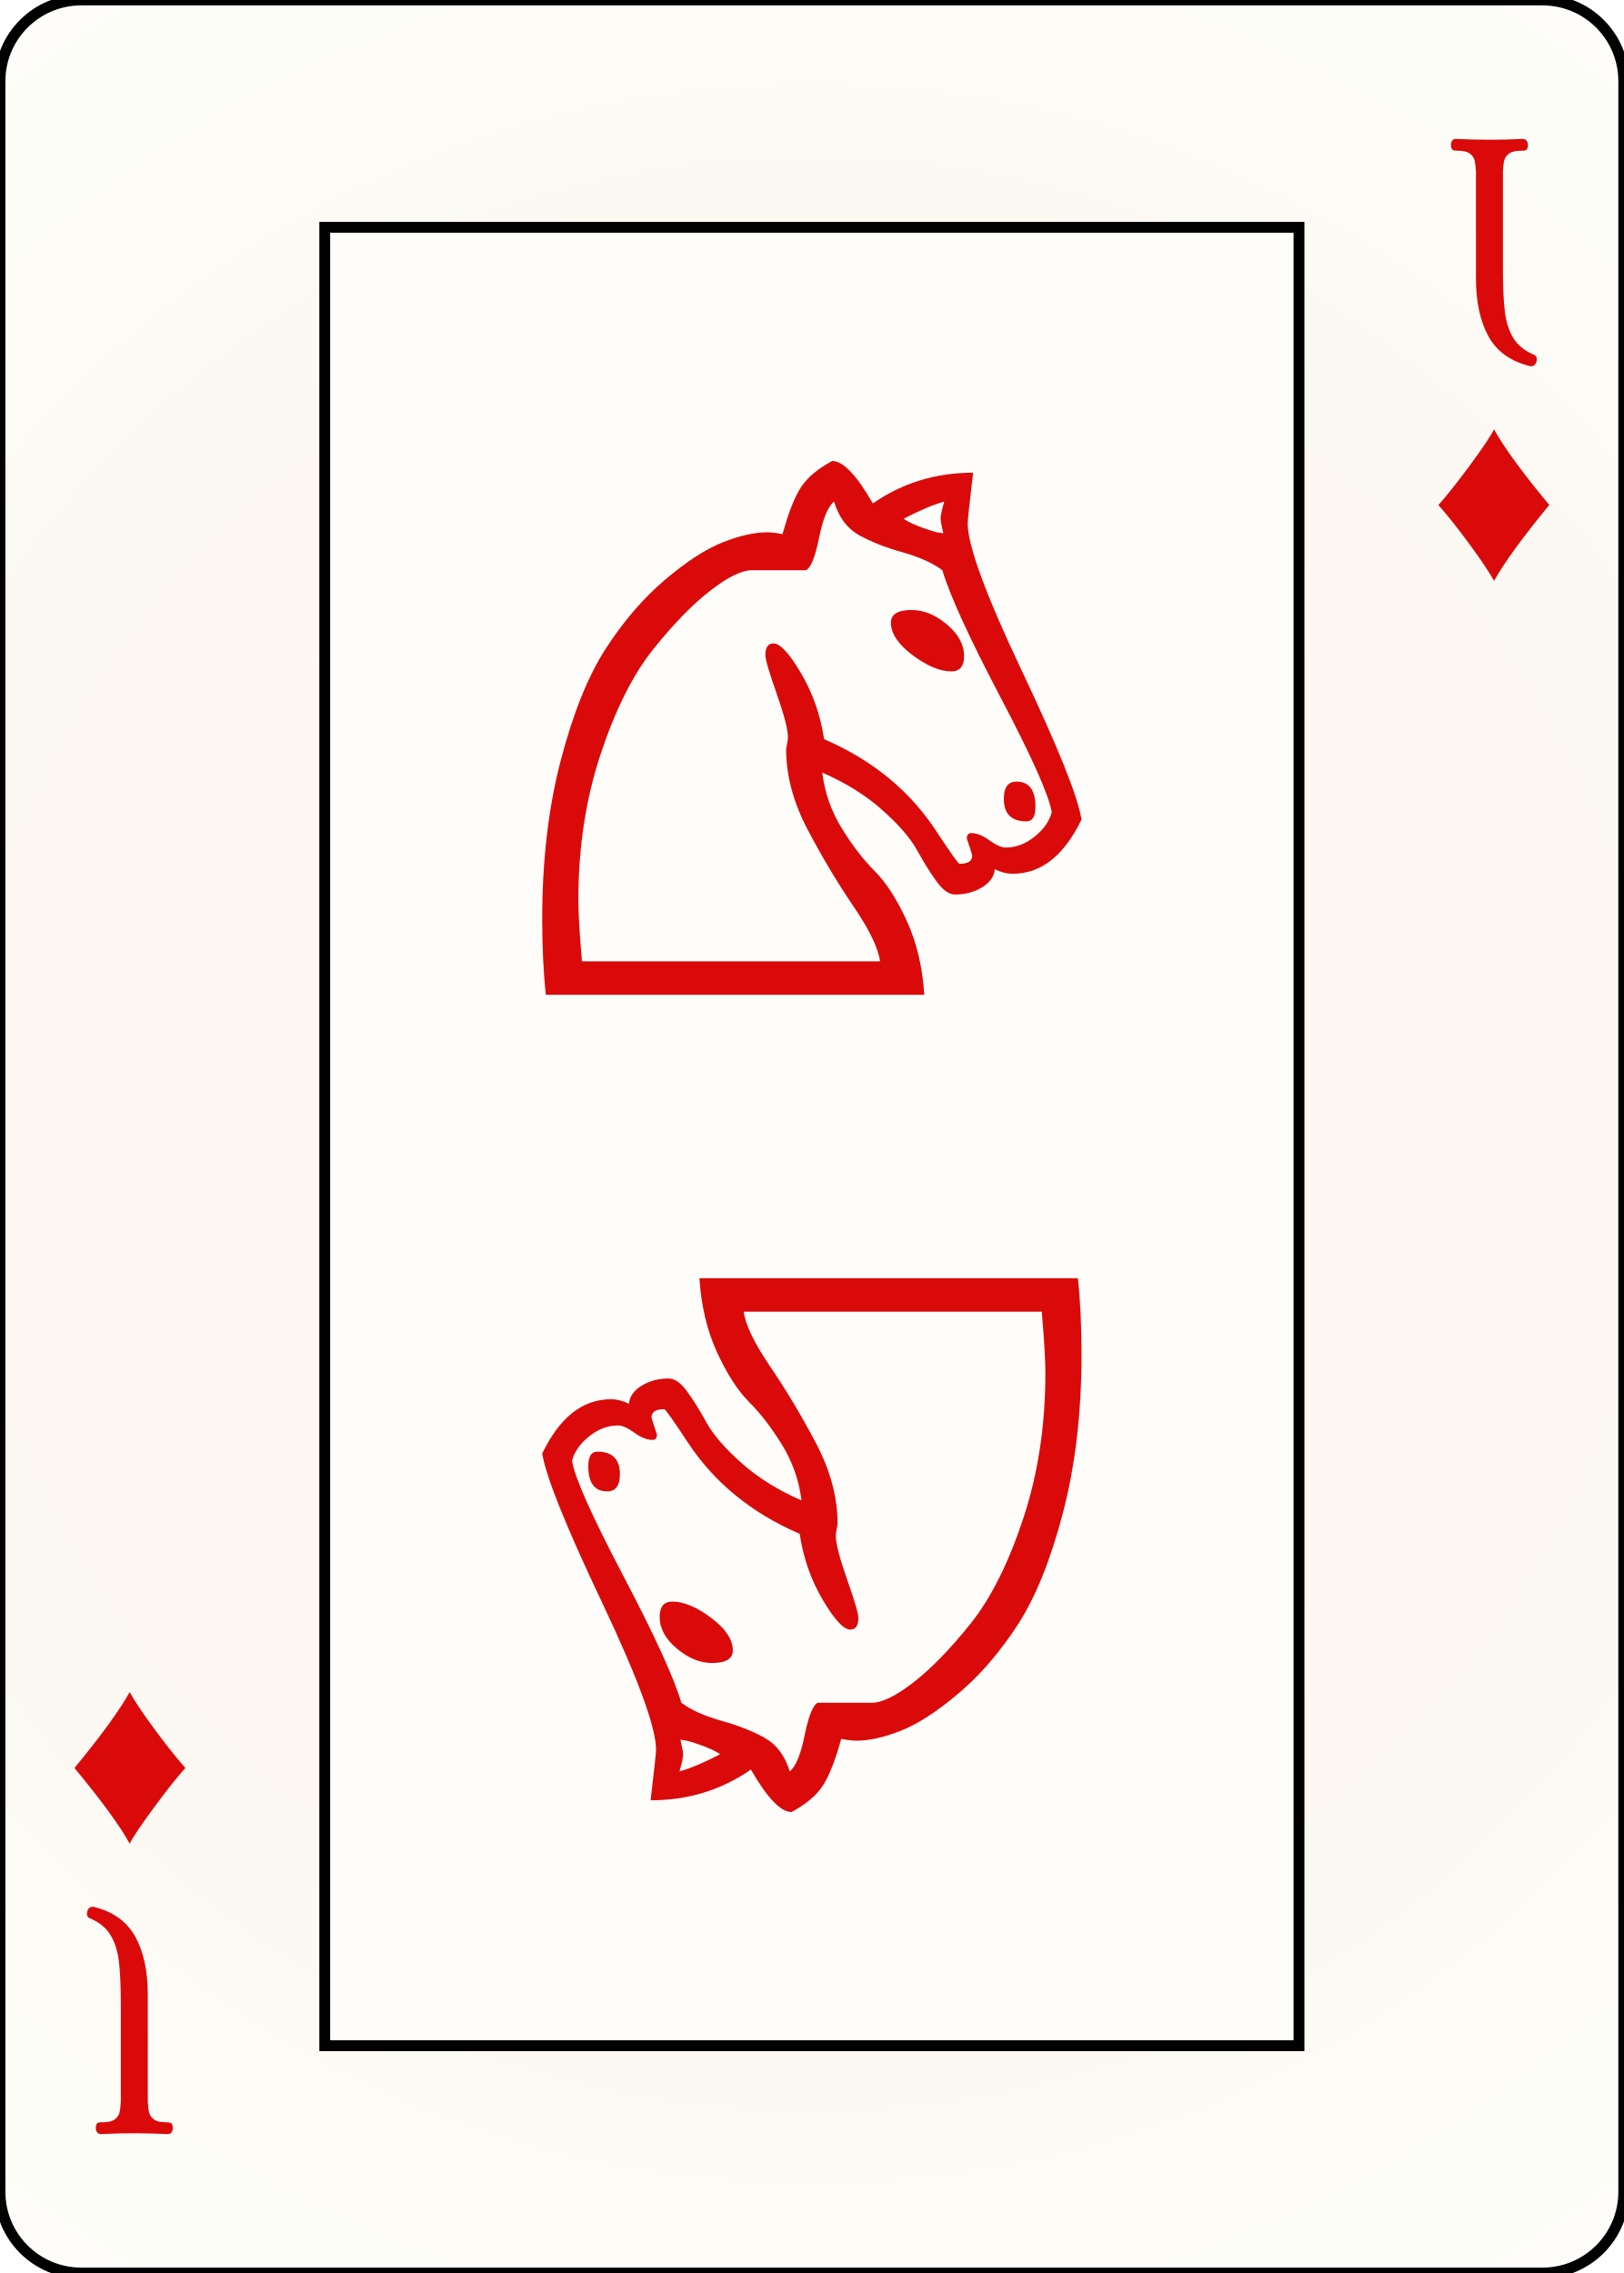
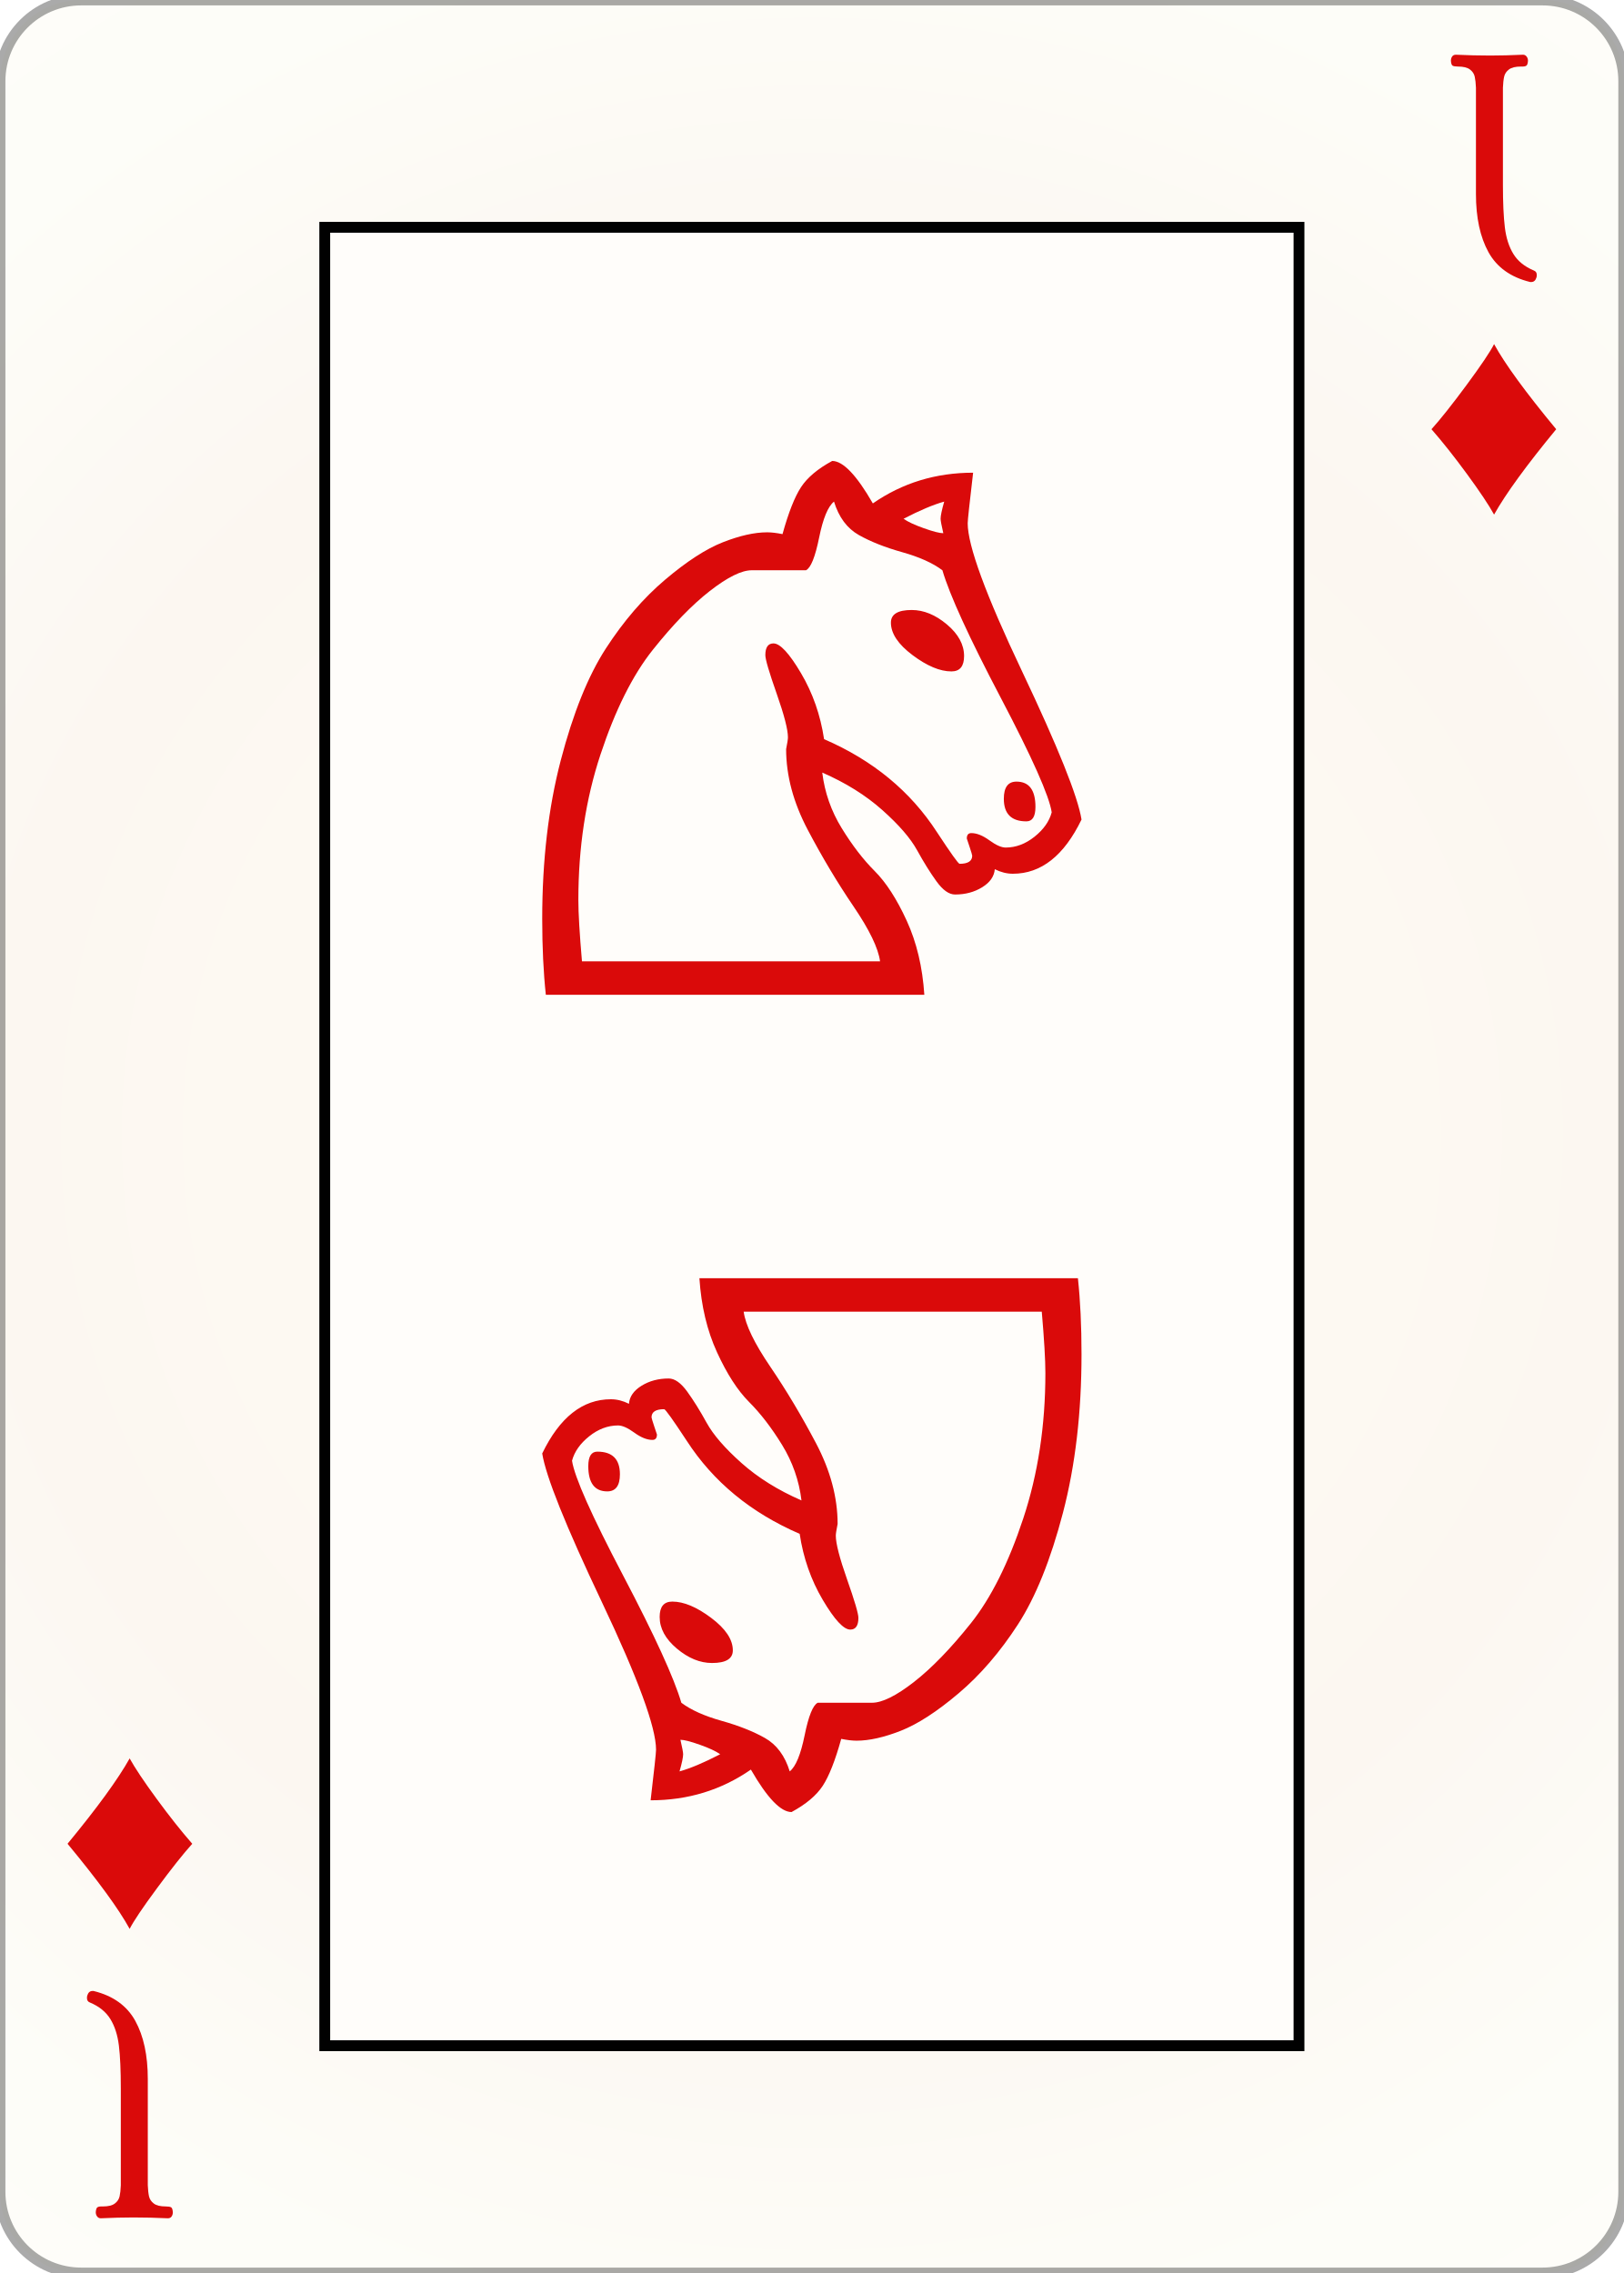
<svg width="150" height="210" id="card-webdiamond11">
  <radialGradient id="card-webwhitegradient" cx="75.0" cy="105.0" r="150" gradientTransform="matrix(1 0 0 1 0 -.25)" gradientUnits="userSpaceOnUse">
    <stop stop-color="#FDFAF4" offset=".15" />
    <stop stop-color="#FDF9F2" offset=".35" />
    <stop stop-color="#FCF7F1" offset=".5" />
    <stop stop-color="#FDFDF8" offset=".75" />
    <stop stop-color="#FFFDFA" offset="1" />
  </radialGradient>
-   <rect x="0" y="0" rx="7.5" ry="7.5" width="150" height="210.0" stroke="#010101" fill="url(#card-webwhitegradient)" />
+   <rect x="0" y="0" rx="7.5" ry="7.5" width="150" height="210.0" stroke="rgba(1,1,1,0.333)" fill="url(#card-webwhitegradient)" />
  <rect x="30.0" y="21.0" width="90.0" height="168.0" stroke="#010101" fill="#fffdfa" />
  <path d="M93.901 72.212C93.122 72.212 92.733 72.74 92.733 73.797C92.733 75.188 93.428 75.884 94.819 75.884C95.376 75.884 95.654 75.439 95.654 74.548C95.654 72.991 95.07 72.212 93.901 72.212ZM87.893 62.031C88.672 62.031 89.061 61.558 89.061 60.612C89.061 59.555 88.533 58.582 87.476 57.692C86.419 56.802 85.334 56.357 84.221 56.357C82.942 56.357 82.302 56.746 82.302 57.525C82.302 58.526 82.969 59.528 84.305 60.529S86.836 62.031 87.893 62.031ZM87.225 46.343C87.003 47.121 86.892 47.65 86.892 47.928C86.892 48.095 86.975 48.54 87.142 49.263C86.808 49.263 86.21 49.11 85.348 48.804S83.86 48.206 83.47 47.928C84.972 47.149 86.224 46.621 87.225 46.343ZM72.622 69.208C72.622 71.656 73.289 74.145 74.624 76.676S77.364 81.558 78.839 83.728S81.134 87.594 81.3 88.818H53.762C53.54 86.259 53.428 84.368 53.428 83.144C53.428 78.304 54.11 73.825 55.473 69.708C56.836 65.592 58.449 62.365 60.313 60.028S63.929 55.884 65.57 54.604C67.211 53.325 68.505 52.685 69.451 52.685H74.458C74.903 52.462 75.306 51.461 75.668 49.681C76.029 47.9 76.488 46.788 77.045 46.343C77.49 47.789 78.255 48.818 79.339 49.43C80.424 50.042 81.759 50.571 83.345 51.016S86.168 52.017 87.058 52.685C87.726 54.966 89.52 58.888 92.441 64.451S96.933 73.547 97.156 75.049C96.933 75.884 96.405 76.635 95.57 77.302S93.846 78.304 92.9 78.304C92.51 78.304 92.01 78.081 91.398 77.636S90.229 76.969 89.729 76.969C89.451 76.969 89.312 77.135 89.312 77.469L89.562 78.22C89.729 78.721 89.812 78.999 89.812 79.055C89.812 79.555 89.423 79.806 88.644 79.806C88.533 79.806 87.837 78.832 86.558 76.885C84.11 73.102 80.633 70.237 76.127 68.29C75.793 66.064 75.083 64.034 73.999 62.198S72.065 59.444 71.453 59.444C70.953 59.444 70.702 59.806 70.702 60.529C70.702 60.918 71.05 62.101 71.745 64.076S72.789 67.4 72.789 68.123C72.789 68.29 72.733 68.651 72.622 69.208ZM70.869 49.18C69.701 49.18 68.338 49.486 66.78 50.098C65.223 50.71 63.442 51.864 61.439 53.561S57.615 57.372 55.974 59.903S52.942 65.884 51.801 70.251C50.661 74.618 50.09 79.5 50.09 84.896C50.09 87.511 50.202 89.847 50.424 91.906H85.389C85.223 89.347 84.68 87.066 83.762 85.063S81.857 81.53 80.8 80.473C79.743 79.416 78.727 78.095 77.754 76.51S76.182 73.213 75.96 71.377C78.129 72.323 79.979 73.478 81.509 74.841S84.11 77.441 84.722 78.554S85.932 80.626 86.516 81.433C87.1 82.24 87.67 82.643 88.227 82.643C89.172 82.643 90.007 82.421 90.73 81.975S91.843 80.974 91.898 80.306C92.455 80.585 93.011 80.724 93.567 80.724C96.182 80.724 98.296 79.055 99.91 75.717C99.576 73.603 97.74 69.027 94.402 61.989S89.395 50.404 89.395 48.345C89.395 48.067 89.562 46.51 89.896 43.672C86.446 43.672 83.359 44.618 80.633 46.51C79.131 43.895 77.879 42.587 76.878 42.587C75.542 43.311 74.583 44.117 73.999 45.007S72.844 47.344 72.288 49.347C71.732 49.236 71.259 49.18 70.869 49.18Z" fill="#da0a0a" />
  <path d="M56.099 137.788C56.878 137.788 57.267 137.26 57.267 136.203C57.267 134.812 56.572 134.116 55.181 134.116C54.624 134.116 54.346 134.561 54.346 135.452C54.346 137.009 54.93 137.788 56.099 137.788ZM62.107 147.969C61.328 147.969 60.939 148.442 60.939 149.388C60.939 150.445 61.467 151.418 62.524 152.308C63.581 153.198 64.666 153.643 65.779 153.643C67.058 153.643 67.698 153.254 67.698 152.475C67.698 151.474 67.031 150.472 65.695 149.471S63.164 147.969 62.107 147.969ZM62.775 163.657C62.997 162.879 63.108 162.35 63.108 162.072C63.108 161.905 63.025 161.46 62.858 160.737C63.192 160.737 63.79 160.89 64.652 161.196S66.14 161.794 66.53 162.072C65.028 162.851 63.776 163.379 62.775 163.657ZM77.378 140.792C77.378 138.344 76.711 135.855 75.376 133.324S72.636 128.442 71.161 126.272S68.866 122.406 68.7 121.182H96.238C96.46 123.741 96.572 125.632 96.572 126.856C96.572 131.696 95.89 136.175 94.527 140.292C93.164 144.408 91.551 147.635 89.687 149.972S86.071 154.116 84.43 155.396C82.789 156.675 81.495 157.315 80.549 157.315H75.542C75.097 157.538 74.694 158.539 74.332 160.319C73.971 162.1 73.512 163.212 72.955 163.657C72.51 162.211 71.745 161.182 70.661 160.57C69.576 159.958 68.241 159.429 66.655 158.984S63.832 157.983 62.942 157.315C62.274 155.034 60.48 151.112 57.559 145.549S53.067 136.453 52.844 134.951C53.067 134.116 53.595 133.365 54.43 132.698S56.154 131.696 57.1 131.696C57.49 131.696 57.99 131.919 58.602 132.364S59.771 133.031 60.271 133.031C60.549 133.031 60.688 132.865 60.688 132.531L60.438 131.78C60.271 131.279 60.188 131.001 60.188 130.945C60.188 130.445 60.577 130.194 61.356 130.194C61.467 130.194 62.163 131.168 63.442 133.115C65.89 136.898 69.367 139.763 73.873 141.71C74.207 143.936 74.917 145.966 76.001 147.802S77.935 150.556 78.547 150.556C79.047 150.556 79.298 150.194 79.298 149.471C79.298 149.082 78.95 147.899 78.255 145.924S77.211 142.6 77.211 141.877C77.211 141.71 77.267 141.349 77.378 140.792ZM79.131 160.82C80.299 160.82 81.662 160.514 83.22 159.902C84.777 159.29 86.558 158.136 88.561 156.439S92.385 152.628 94.026 150.097S97.058 144.116 98.199 139.749C99.339 135.382 99.91 130.5 99.91 125.104C99.91 122.489 99.798 120.153 99.576 118.094H64.611C64.777 120.653 65.32 122.934 66.238 124.937S68.143 128.47 69.2 129.527C70.257 130.584 71.273 131.905 72.246 133.49S73.818 136.787 74.04 138.623C71.871 137.677 70.021 136.522 68.491 135.159S65.89 132.559 65.278 131.446S64.068 129.374 63.484 128.567C62.9 127.76 62.33 127.357 61.773 127.357C60.828 127.357 59.993 127.579 59.27 128.025S58.157 129.026 58.102 129.694C57.545 129.415 56.989 129.276 56.433 129.276C53.818 129.276 51.704 130.945 50.09 134.283C50.424 136.397 52.26 140.973 55.598 148.011S60.605 159.596 60.605 161.655C60.605 161.933 60.438 163.49 60.104 166.328C63.554 166.328 66.641 165.382 69.367 163.49C70.869 166.105 72.121 167.413 73.122 167.413C74.458 166.689 75.417 165.883 76.001 164.993S77.156 162.656 77.712 160.653C78.268 160.764 78.741 160.82 79.131 160.82Z" fill="#da0a0a" />
-   <path d="M141.458 33.833Q141.814 33.833 141.941 33.401Q141.966 33.325 141.966 33.172Q141.966 32.867 141.686 32.766Q140.415 32.232 139.805 31.24T139.017 28.787T138.839 24.833V15.884Q138.864 15.249 138.953 14.855T139.398 14.194T140.492 13.927H140.644Q140.898 13.927 141.013 13.838T141.153 13.393Q141.153 13.164 141.025 12.999T140.695 12.833Q139.068 12.91 137.669 12.91Q136.119 12.91 134.492 12.833Q134.263 12.833 134.148 12.999T134.034 13.393Q134.059 13.774 134.199 13.85T134.695 13.927Q135.432 13.927 135.788 14.194T136.233 14.855T136.347 15.884V25.698Q136.347 28.977 137.504 31.075T141.356 33.833H141.458Z" fill="#da0a0a" />
-   <path d="M138.019 39.667C137.708 40.29 136.955 41.409 135.761 43.026C134.567 44.642 133.606 45.852 132.879 46.657C133.788 47.695 134.765 48.929 135.809 50.356C136.854 51.784 137.591 52.888 138.019 53.667C138.98 51.953 140.681 49.617 143.121 46.657C140.616 43.632 138.915 41.302 138.019 39.667Z" fill="#da0a0a" />
-   <path d="M8.542 176.167Q8.186 176.167 8.059 176.599Q8.034 176.675 8.034 176.828Q8.034 177.133 8.314 177.234Q9.585 177.768 10.195 178.76T10.983 181.213T11.161 185.167V194.116Q11.136 194.751 11.047 195.145T10.602 195.806T9.508 196.073H9.356Q9.102 196.073 8.987 196.162T8.847 196.607Q8.847 196.836 8.975 197.001T9.305 197.167Q10.932 197.09 12.331 197.09Q13.881 197.09 15.508 197.167Q15.737 197.167 15.852 197.001T15.966 196.607Q15.941 196.226 15.801 196.15T15.305 196.073Q14.568 196.073 14.212 195.806T13.767 195.145T13.653 194.116V184.302Q13.653 181.023 12.496 178.925T8.644 176.167H8.542Z" fill="#da0a0a" />
-   <path d="M11.981 170.333C12.292 169.71 13.045 168.591 14.239 166.974C15.433 165.358 16.394 164.148 17.121 163.343C16.212 162.305 15.235 161.071 14.191 159.644C13.146 158.216 12.409 157.112 11.981 156.333C11.02 158.047 9.319 160.383 6.879 163.343C9.384 166.368 11.085 168.698 11.981 170.333Z" fill="#da0a0a" />
+   <path d="M141.458 26.055Q141.814 26.055 141.941 25.623Q141.966 25.547 141.966 25.394Q141.966 25.089 141.686 24.988Q140.415 24.454 139.805 23.462T139.017 21.009T138.839 17.055V8.106Q138.864 7.471 138.953 7.077T139.398 6.416T140.492 6.149H140.644Q140.898 6.149 141.013 6.06T141.153 5.615Q141.153 5.386 141.025 5.221T140.695 5.055Q139.068 5.132 137.669 5.132Q136.119 5.132 134.492 5.055Q134.263 5.055 134.148 5.221T134.034 5.615Q134.059 5.996 134.199 6.072T134.695 6.149Q135.432 6.149 135.788 6.416T136.233 7.077T136.347 8.106V17.92Q136.347 21.199 137.504 23.297T141.356 26.055H141.458Z" fill="#da0a0a" />
+   <path d="M138.022 31.792C137.671 32.493 136.824 33.752 135.481 35.57C134.137 37.389 133.057 38.75 132.239 39.656C133.261 40.824 134.36 42.211 135.536 43.818C136.711 45.424 137.54 46.665 138.022 47.542C139.103 45.614 141.016 42.985 143.761 39.656C140.943 36.253 139.03 33.632 138.022 31.792Z" fill="#da0a0a" />
+   <path d="M8.542 183.945Q8.186 183.945 8.059 184.377Q8.034 184.453 8.034 184.606Q8.034 184.911 8.314 185.012Q9.585 185.546 10.195 186.538T10.983 188.991T11.161 192.945V201.894Q11.136 202.529 11.047 202.923T10.602 203.584T9.508 203.851H9.356Q9.102 203.851 8.987 203.94T8.847 204.385Q8.847 204.614 8.975 204.779T9.305 204.945Q10.932 204.868 12.331 204.868Q13.881 204.868 15.508 204.945Q15.737 204.945 15.852 204.779T15.966 204.385Q15.941 204.004 15.801 203.928T15.305 203.851Q14.568 203.851 14.212 203.584T13.767 202.923T13.653 201.894V192.08Q13.653 188.801 12.496 186.703T8.644 183.945H8.542Z" fill="#da0a0a" />
+   <path d="M11.978 178.208C12.329 177.507 13.176 176.248 14.519 174.43C15.863 172.611 16.943 171.25 17.761 170.344C16.739 169.176 15.64 167.789 14.464 166.182C13.289 164.576 12.46 163.335 11.978 162.458C10.897 164.386 8.984 167.015 6.239 170.344C9.057 173.747 10.97 176.368 11.978 178.208Z" fill="#da0a0a" />
</svg>
